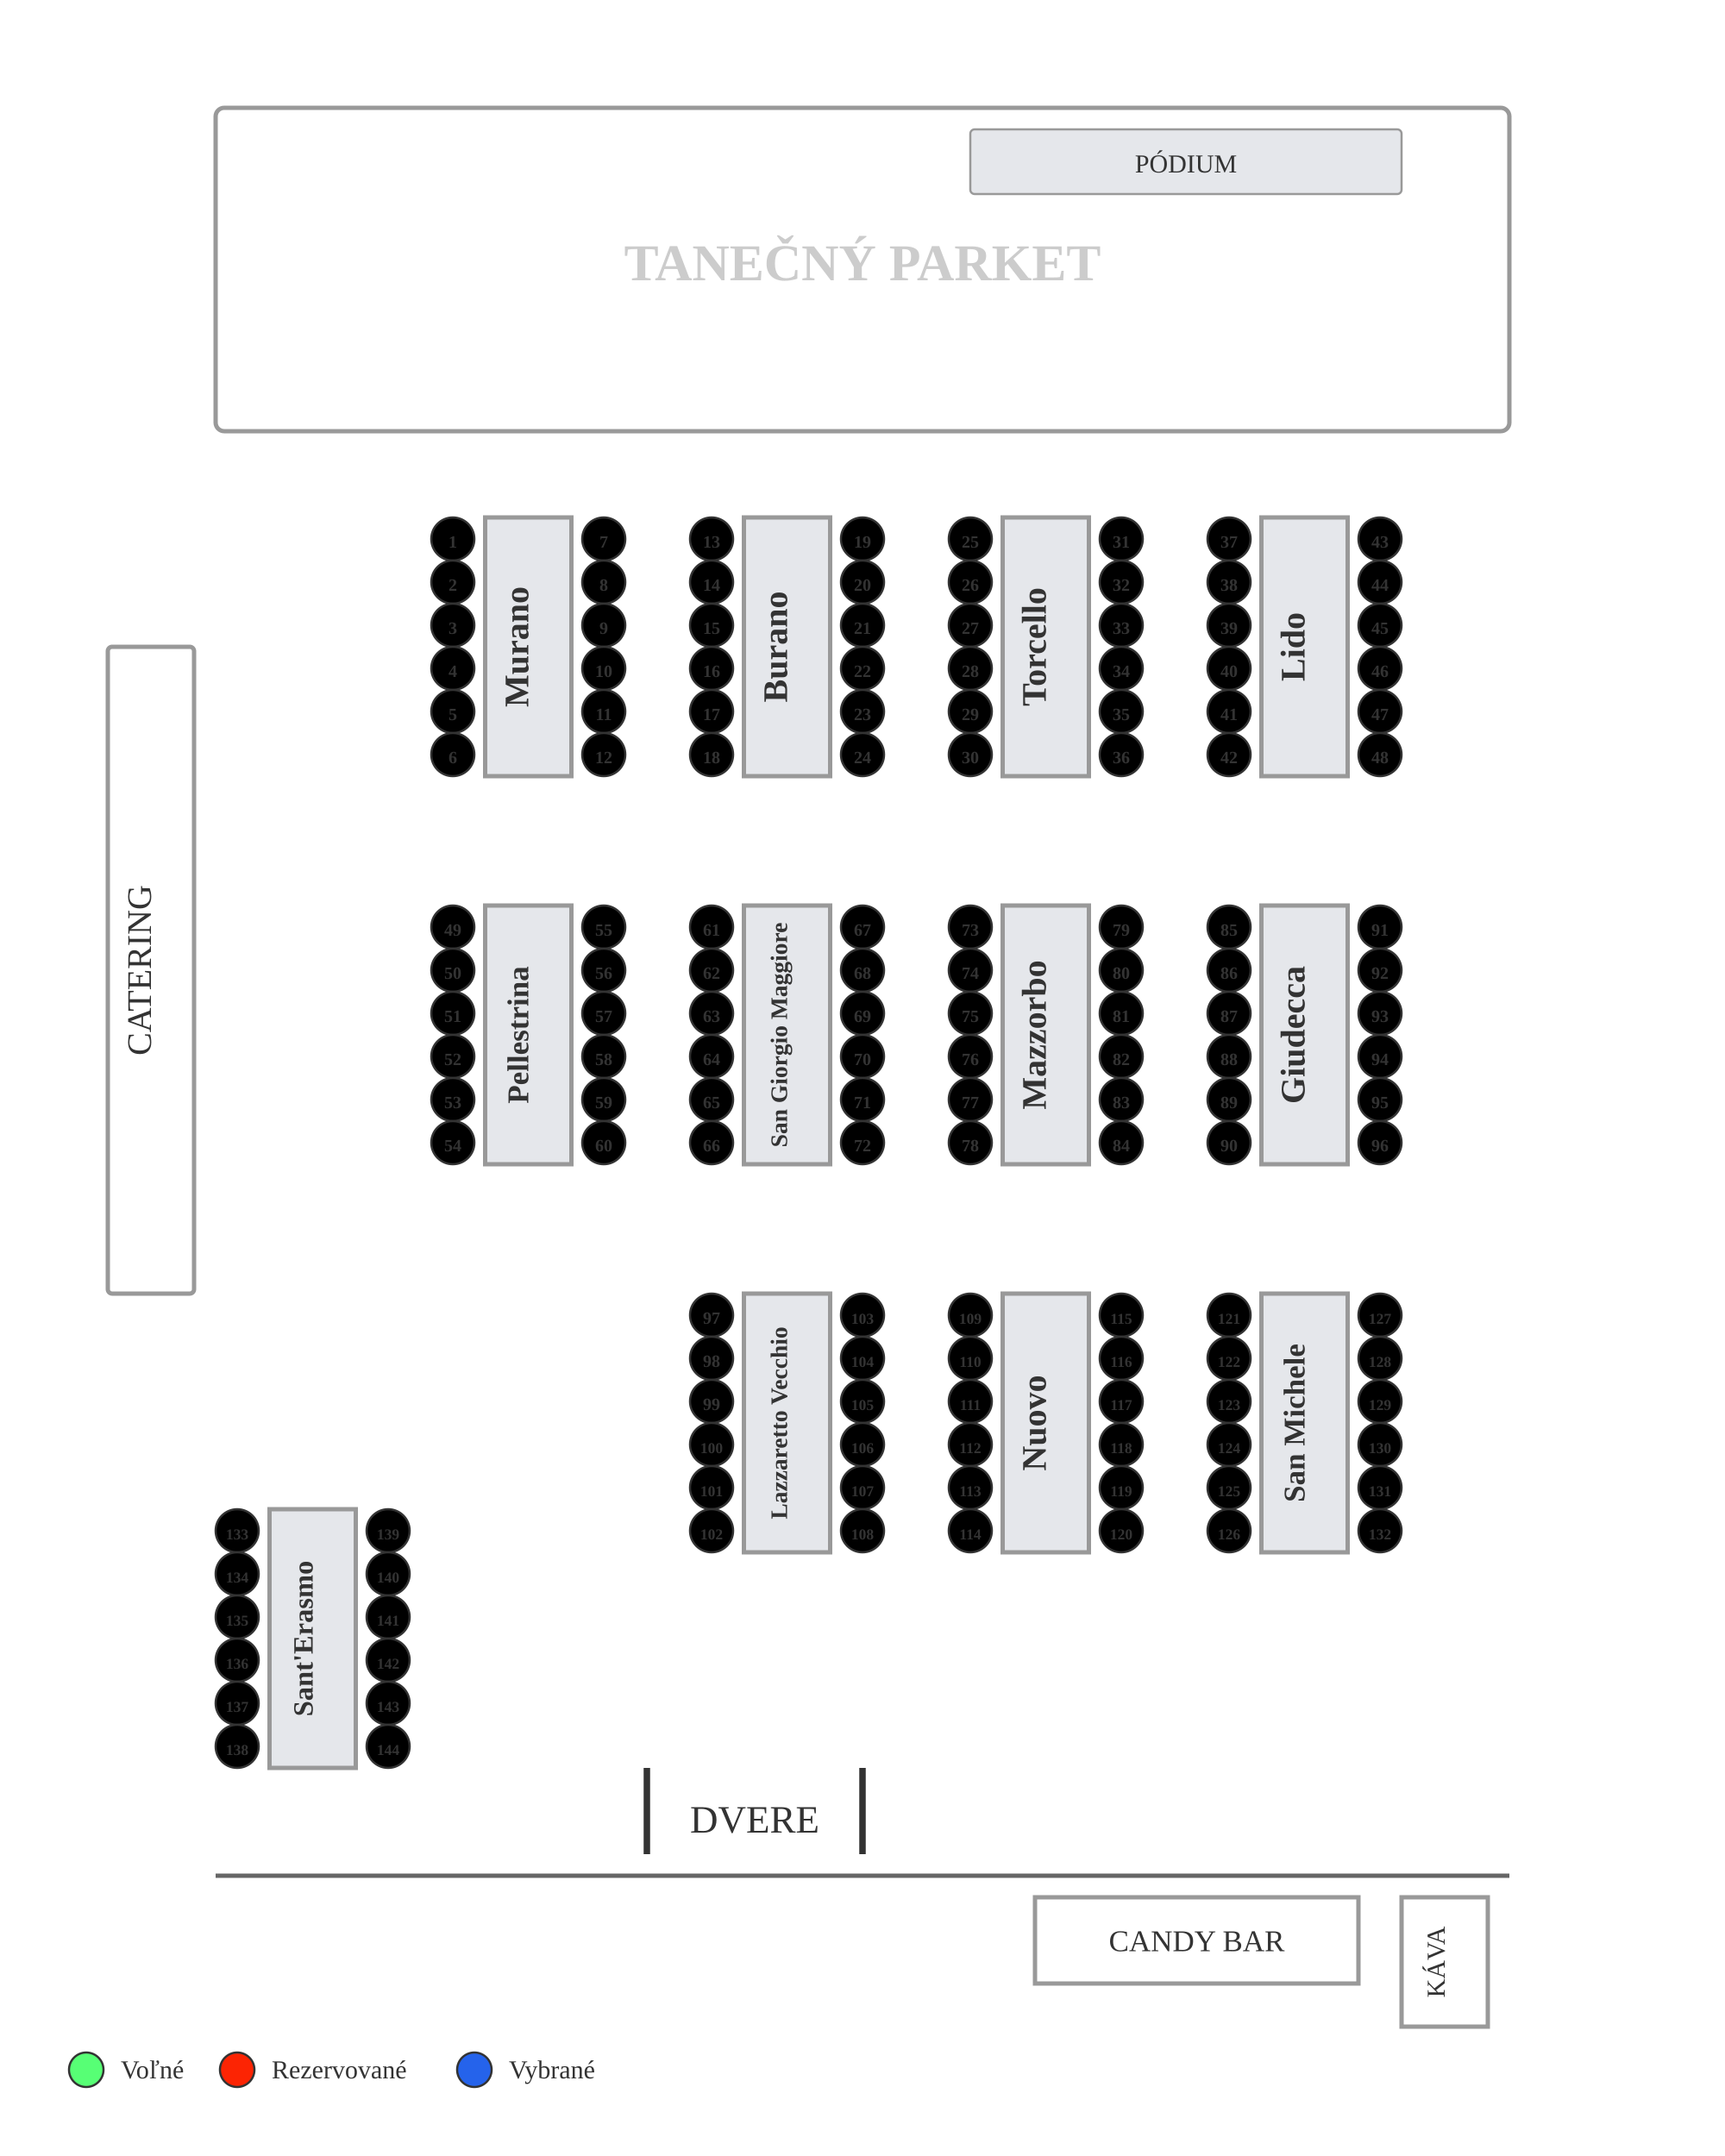
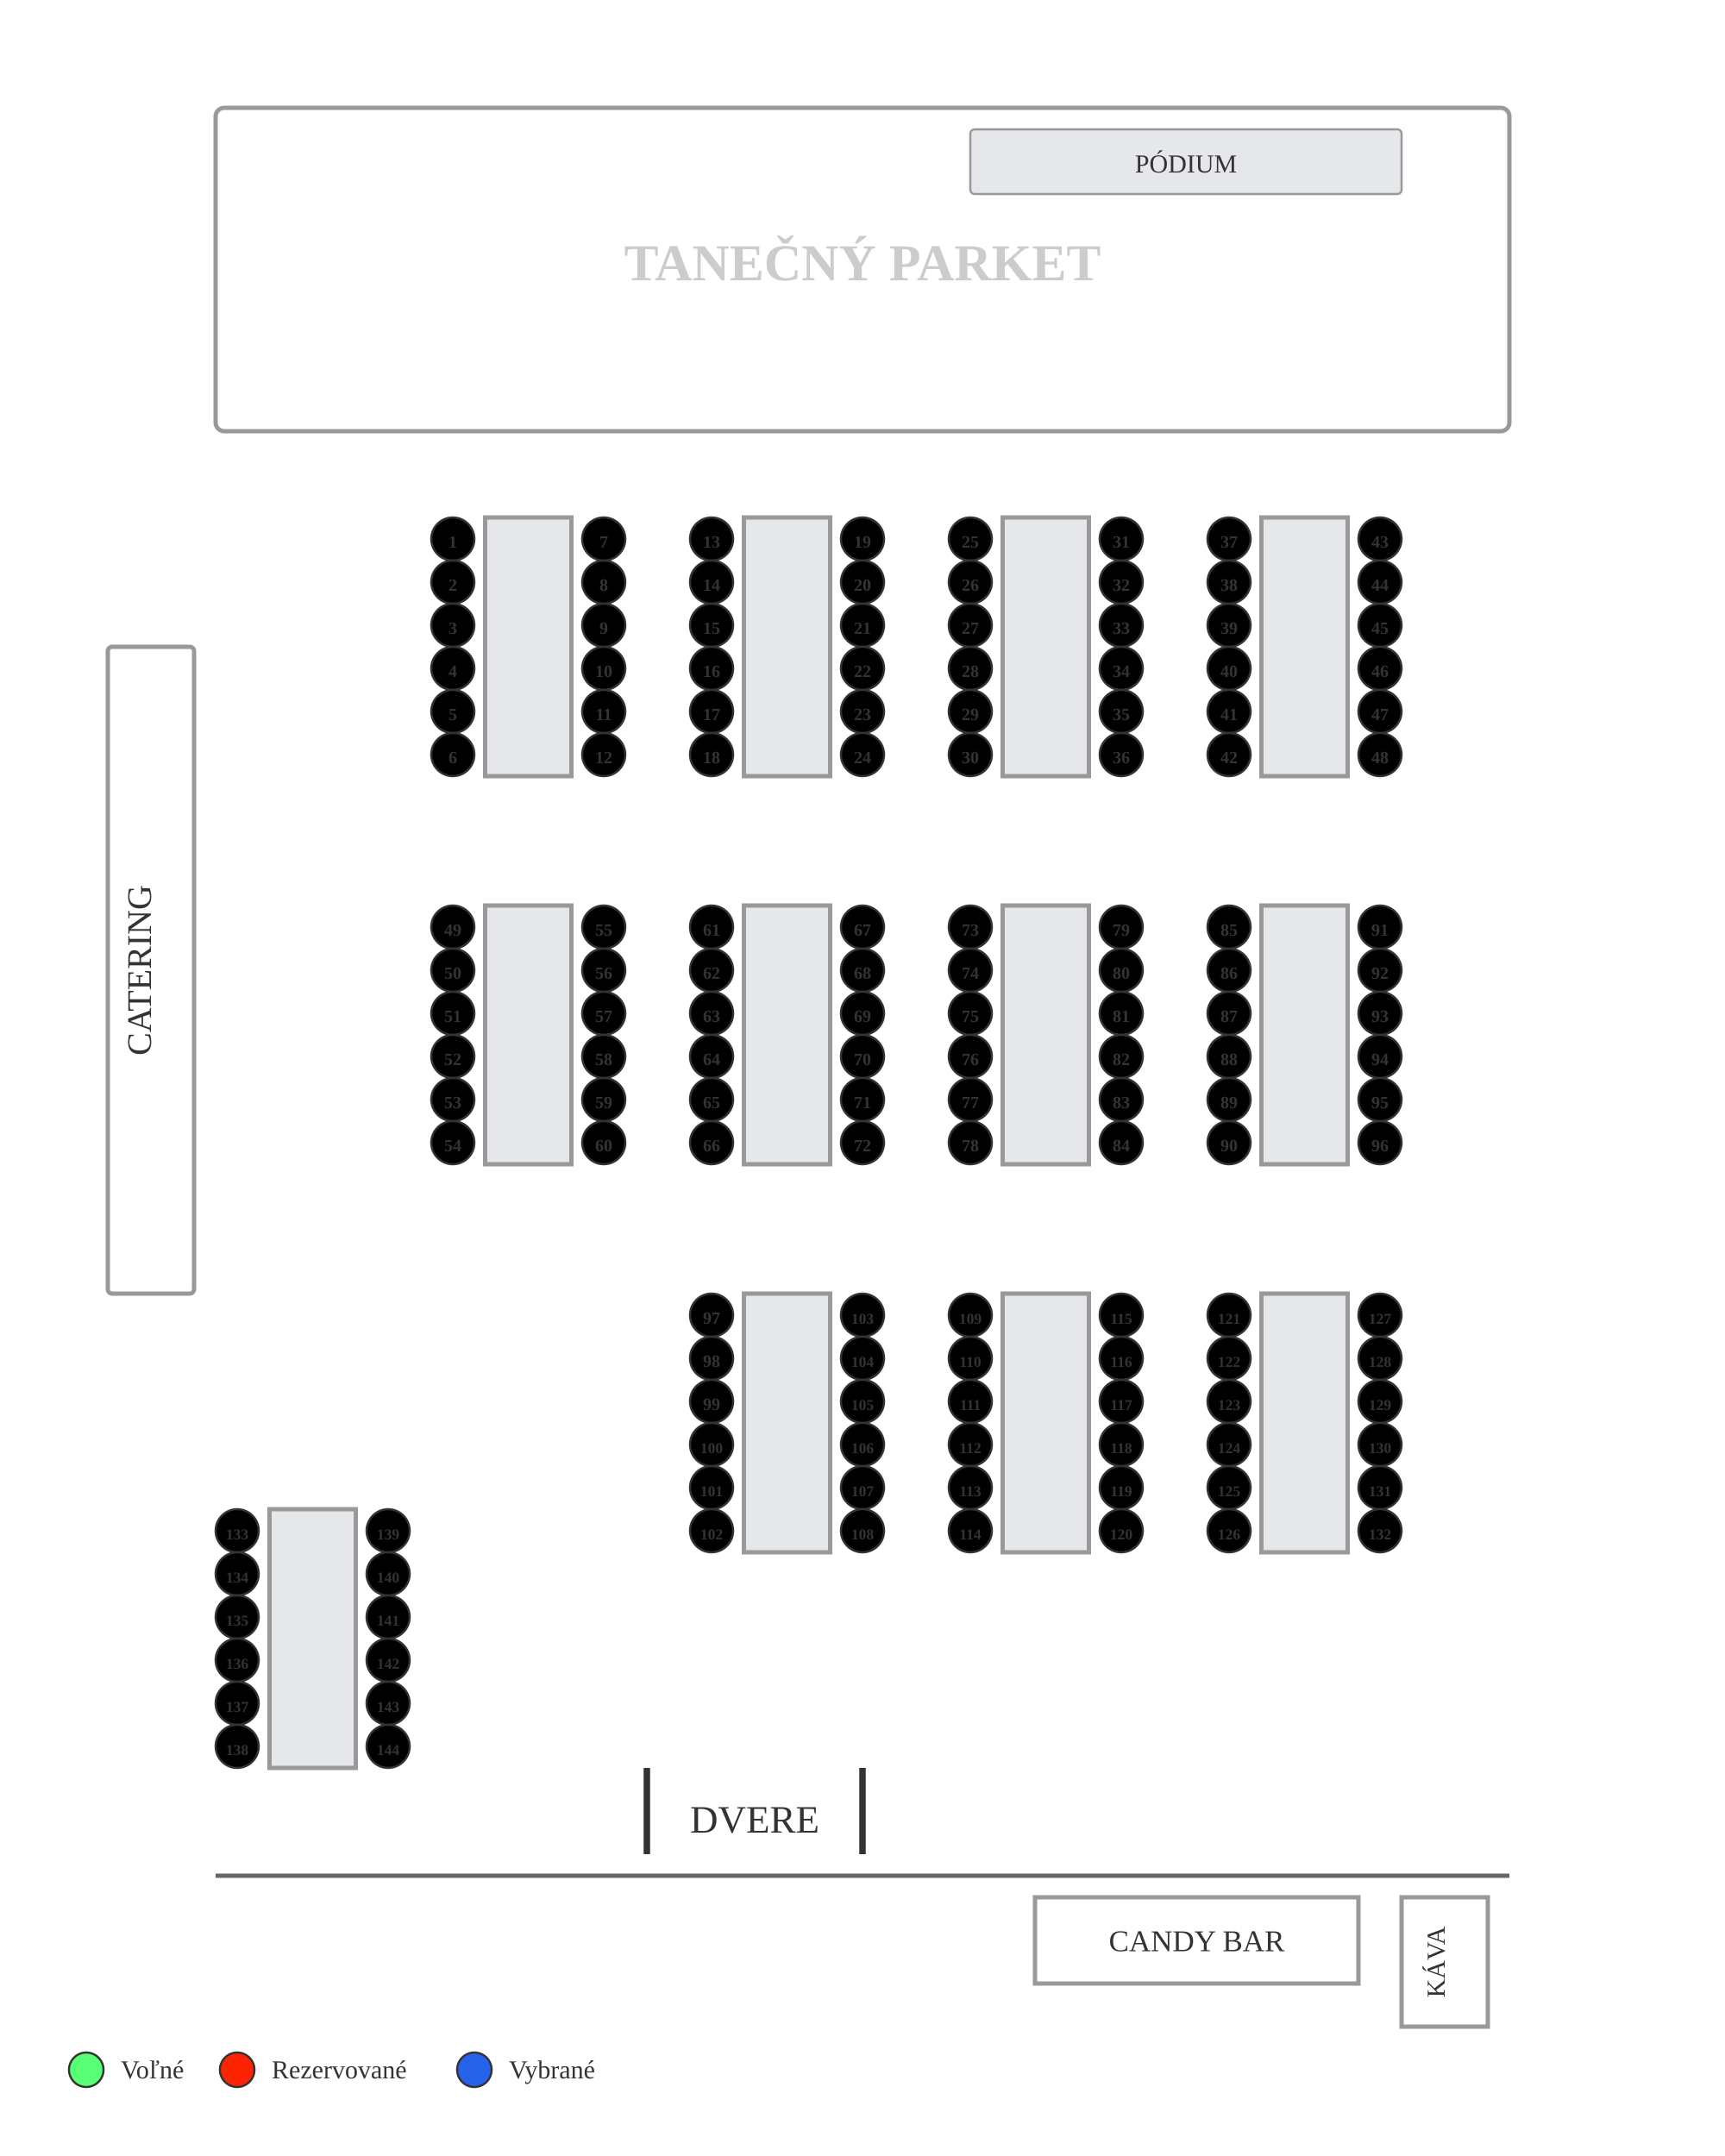
<svg xmlns="http://www.w3.org/2000/svg" version="1.1" viewBox="0 0 800 1000" width="800" height="1000" aria-labelledby="title desc" role="img">
  <rect x="0" y="0" width="800" height="1000" fill="#ffffff" />
  <rect x="100" y="50" width="600" height="150" rx="4" ry="4" fill="none" stroke="#999" stroke-width="2" />
  <text x="400" y="130" text-anchor="middle" font-size="24" font-weight="bold" fill="#999" opacity="0.5">TANEČNÝ PARKET</text>
  <rect x="450" y="60" width="200" height="30" rx="2" ry="2" fill="#e5e7eb" stroke="#999" />
  <text x="550" y="80" text-anchor="middle" font-size="12" fill="#333">PÓDIUM</text>
  <rect x="50" y="300" width="40" height="300" rx="2" ry="2" fill="none" stroke="#999" stroke-width="2" />
  <text x="70" y="450" transform="rotate(-90, 70, 450)" text-anchor="middle" font-size="16" fill="#333">CATERING</text>
  <text x="350" y="850" text-anchor="middle" font-size="18" fill="#333">DVERE</text>
  <line x1="300" y1="820" x2="300" y2="860" stroke="#333" stroke-width="3" />
  <line x1="400" y1="820" x2="400" y2="860" stroke="#333" stroke-width="3" />
  <line x1="100" y1="870" x2="700" y2="870" stroke="#666" stroke-width="2" />
  <rect x="480" y="880" width="150" height="40" fill="none" stroke="#999" stroke-width="2" />
  <text x="555" y="905" text-anchor="middle" font-size="14" fill="#333">CANDY BAR</text>
  <rect x="650" y="880" width="40" height="60" fill="none" stroke="#999" stroke-width="2" />
  <text x="670" y="910" transform="rotate(-90, 670, 910)" text-anchor="middle" font-size="12" fill="#333">KÁVA</text>
  <rect x="225" y="240" width="40" height="120" fill="#e5e7eb" stroke="#999" stroke-width="2" />
-   <text x="245" y="300" transform="rotate(-90, 245, 300)" text-anchor="middle" font-size="16" font-weight="bold" fill="#333">Murano</text>
  <circle class="seat" data-seat="1" cx="210" cy="250" r="10" stroke="#333" />
  <text x="210" y="254" text-anchor="middle" font-size="8" font-weight="bold" fill="#333">1</text>
  <circle class="seat" data-seat="2" cx="210" cy="270" r="10" stroke="#333" />
  <text x="210" y="274" text-anchor="middle" font-size="8" font-weight="bold" fill="#333">2</text>
  <circle class="seat" data-seat="3" cx="210" cy="290" r="10" stroke="#333" />
  <text x="210" y="294" text-anchor="middle" font-size="8" font-weight="bold" fill="#333">3</text>
  <circle class="seat" data-seat="4" cx="210" cy="310" r="10" stroke="#333" />
  <text x="210" y="314" text-anchor="middle" font-size="8" font-weight="bold" fill="#333">4</text>
  <circle class="seat" data-seat="5" cx="210" cy="330" r="10" stroke="#333" />
  <text x="210" y="334" text-anchor="middle" font-size="8" font-weight="bold" fill="#333">5</text>
  <circle class="seat" data-seat="6" cx="210" cy="350" r="10" stroke="#333" />
  <text x="210" y="354" text-anchor="middle" font-size="8" font-weight="bold" fill="#333">6</text>
  <circle class="seat" data-seat="7" cx="280" cy="250" r="10" stroke="#333" />
  <text x="280" y="254" text-anchor="middle" font-size="8" font-weight="bold" fill="#333">7</text>
  <circle class="seat" data-seat="8" cx="280" cy="270" r="10" stroke="#333" />
  <text x="280" y="274" text-anchor="middle" font-size="8" font-weight="bold" fill="#333">8</text>
  <circle class="seat" data-seat="9" cx="280" cy="290" r="10" stroke="#333" />
  <text x="280" y="294" text-anchor="middle" font-size="8" font-weight="bold" fill="#333">9</text>
  <circle class="seat" data-seat="10" cx="280" cy="310" r="10" stroke="#333" />
  <text x="280" y="314" text-anchor="middle" font-size="8" font-weight="bold" fill="#333">10</text>
  <circle class="seat" data-seat="11" cx="280" cy="330" r="10" stroke="#333" />
  <text x="280" y="334" text-anchor="middle" font-size="8" font-weight="bold" fill="#333">11</text>
  <circle class="seat" data-seat="12" cx="280" cy="350" r="10" stroke="#333" />
  <text x="280" y="354" text-anchor="middle" font-size="8" font-weight="bold" fill="#333">12</text>
  <rect x="345" y="240" width="40" height="120" fill="#e5e7eb" stroke="#999" stroke-width="2" />
-   <text x="365" y="300" transform="rotate(-90, 365, 300)" text-anchor="middle" font-size="16" font-weight="bold" fill="#333">Burano</text>
  <circle class="seat" data-seat="13" cx="330" cy="250" r="10" stroke="#333" />
  <text x="330" y="254" text-anchor="middle" font-size="8" font-weight="bold" fill="#333">13</text>
  <circle class="seat" data-seat="14" cx="330" cy="270" r="10" stroke="#333" />
  <text x="330" y="274" text-anchor="middle" font-size="8" font-weight="bold" fill="#333">14</text>
  <circle class="seat" data-seat="15" cx="330" cy="290" r="10" stroke="#333" />
  <text x="330" y="294" text-anchor="middle" font-size="8" font-weight="bold" fill="#333">15</text>
  <circle class="seat" data-seat="16" cx="330" cy="310" r="10" stroke="#333" />
  <text x="330" y="314" text-anchor="middle" font-size="8" font-weight="bold" fill="#333">16</text>
  <circle class="seat" data-seat="17" cx="330" cy="330" r="10" stroke="#333" />
  <text x="330" y="334" text-anchor="middle" font-size="8" font-weight="bold" fill="#333">17</text>
  <circle class="seat" data-seat="18" cx="330" cy="350" r="10" stroke="#333" />
  <text x="330" y="354" text-anchor="middle" font-size="8" font-weight="bold" fill="#333">18</text>
  <circle class="seat" data-seat="19" cx="400" cy="250" r="10" stroke="#333" />
  <text x="400" y="254" text-anchor="middle" font-size="8" font-weight="bold" fill="#333">19</text>
  <circle class="seat" data-seat="20" cx="400" cy="270" r="10" stroke="#333" />
  <text x="400" y="274" text-anchor="middle" font-size="8" font-weight="bold" fill="#333">20</text>
  <circle class="seat" data-seat="21" cx="400" cy="290" r="10" stroke="#333" />
  <text x="400" y="294" text-anchor="middle" font-size="8" font-weight="bold" fill="#333">21</text>
  <circle class="seat" data-seat="22" cx="400" cy="310" r="10" stroke="#333" />
  <text x="400" y="314" text-anchor="middle" font-size="8" font-weight="bold" fill="#333">22</text>
  <circle class="seat" data-seat="23" cx="400" cy="330" r="10" stroke="#333" />
  <text x="400" y="334" text-anchor="middle" font-size="8" font-weight="bold" fill="#333">23</text>
  <circle class="seat" data-seat="24" cx="400" cy="350" r="10" stroke="#333" />
  <text x="400" y="354" text-anchor="middle" font-size="8" font-weight="bold" fill="#333">24</text>
  <rect x="465" y="240" width="40" height="120" fill="#e5e7eb" stroke="#999" stroke-width="2" />
-   <text x="485" y="300" transform="rotate(-90, 485, 300)" text-anchor="middle" font-size="16" font-weight="bold" fill="#333">Torcello</text>
  <circle class="seat" data-seat="25" cx="450" cy="250" r="10" stroke="#333" />
  <text x="450" y="254" text-anchor="middle" font-size="8" font-weight="bold" fill="#333">25</text>
  <circle class="seat" data-seat="26" cx="450" cy="270" r="10" stroke="#333" />
  <text x="450" y="274" text-anchor="middle" font-size="8" font-weight="bold" fill="#333">26</text>
  <circle class="seat" data-seat="27" cx="450" cy="290" r="10" stroke="#333" />
  <text x="450" y="294" text-anchor="middle" font-size="8" font-weight="bold" fill="#333">27</text>
  <circle class="seat" data-seat="28" cx="450" cy="310" r="10" stroke="#333" />
  <text x="450" y="314" text-anchor="middle" font-size="8" font-weight="bold" fill="#333">28</text>
  <circle class="seat" data-seat="29" cx="450" cy="330" r="10" stroke="#333" />
  <text x="450" y="334" text-anchor="middle" font-size="8" font-weight="bold" fill="#333">29</text>
  <circle class="seat" data-seat="30" cx="450" cy="350" r="10" stroke="#333" />
  <text x="450" y="354" text-anchor="middle" font-size="8" font-weight="bold" fill="#333">30</text>
  <circle class="seat" data-seat="31" cx="520" cy="250" r="10" stroke="#333" />
  <text x="520" y="254" text-anchor="middle" font-size="8" font-weight="bold" fill="#333">31</text>
  <circle class="seat" data-seat="32" cx="520" cy="270" r="10" stroke="#333" />
  <text x="520" y="274" text-anchor="middle" font-size="8" font-weight="bold" fill="#333">32</text>
  <circle class="seat" data-seat="33" cx="520" cy="290" r="10" stroke="#333" />
  <text x="520" y="294" text-anchor="middle" font-size="8" font-weight="bold" fill="#333">33</text>
  <circle class="seat" data-seat="34" cx="520" cy="310" r="10" stroke="#333" />
  <text x="520" y="314" text-anchor="middle" font-size="8" font-weight="bold" fill="#333">34</text>
  <circle class="seat" data-seat="35" cx="520" cy="330" r="10" stroke="#333" />
  <text x="520" y="334" text-anchor="middle" font-size="8" font-weight="bold" fill="#333">35</text>
  <circle class="seat" data-seat="36" cx="520" cy="350" r="10" stroke="#333" />
  <text x="520" y="354" text-anchor="middle" font-size="8" font-weight="bold" fill="#333">36</text>
  <rect x="585" y="240" width="40" height="120" fill="#e5e7eb" stroke="#999" stroke-width="2" />
-   <text x="605" y="300" transform="rotate(-90, 605, 300)" text-anchor="middle" font-size="16" font-weight="bold" fill="#333">Lido</text>
  <circle class="seat" data-seat="37" cx="570" cy="250" r="10" stroke="#333" />
  <text x="570" y="254" text-anchor="middle" font-size="8" font-weight="bold" fill="#333">37</text>
  <circle class="seat" data-seat="38" cx="570" cy="270" r="10" stroke="#333" />
  <text x="570" y="274" text-anchor="middle" font-size="8" font-weight="bold" fill="#333">38</text>
  <circle class="seat" data-seat="39" cx="570" cy="290" r="10" stroke="#333" />
  <text x="570" y="294" text-anchor="middle" font-size="8" font-weight="bold" fill="#333">39</text>
  <circle class="seat" data-seat="40" cx="570" cy="310" r="10" stroke="#333" />
  <text x="570" y="314" text-anchor="middle" font-size="8" font-weight="bold" fill="#333">40</text>
  <circle class="seat" data-seat="41" cx="570" cy="330" r="10" stroke="#333" />
  <text x="570" y="334" text-anchor="middle" font-size="8" font-weight="bold" fill="#333">41</text>
  <circle class="seat" data-seat="42" cx="570" cy="350" r="10" stroke="#333" />
  <text x="570" y="354" text-anchor="middle" font-size="8" font-weight="bold" fill="#333">42</text>
  <circle class="seat" data-seat="43" cx="640" cy="250" r="10" stroke="#333" />
  <text x="640" y="254" text-anchor="middle" font-size="8" font-weight="bold" fill="#333">43</text>
  <circle class="seat" data-seat="44" cx="640" cy="270" r="10" stroke="#333" />
  <text x="640" y="274" text-anchor="middle" font-size="8" font-weight="bold" fill="#333">44</text>
  <circle class="seat" data-seat="45" cx="640" cy="290" r="10" stroke="#333" />
  <text x="640" y="294" text-anchor="middle" font-size="8" font-weight="bold" fill="#333">45</text>
  <circle class="seat" data-seat="46" cx="640" cy="310" r="10" stroke="#333" />
  <text x="640" y="314" text-anchor="middle" font-size="8" font-weight="bold" fill="#333">46</text>
  <circle class="seat" data-seat="47" cx="640" cy="330" r="10" stroke="#333" />
  <text x="640" y="334" text-anchor="middle" font-size="8" font-weight="bold" fill="#333">47</text>
  <circle class="seat" data-seat="48" cx="640" cy="350" r="10" stroke="#333" />
  <text x="640" y="354" text-anchor="middle" font-size="8" font-weight="bold" fill="#333">48</text>
  <rect x="225" y="420" width="40" height="120" fill="#e5e7eb" stroke="#999" stroke-width="2" />
-   <text x="245" y="480" transform="rotate(-90, 245, 480)" text-anchor="middle" font-size="14" font-weight="bold" fill="#333">Pellestrina</text>
  <circle class="seat" data-seat="49" cx="210" cy="430" r="10" stroke="#333" />
  <text x="210" y="434" text-anchor="middle" font-size="8" font-weight="bold" fill="#333">49</text>
  <circle class="seat" data-seat="50" cx="210" cy="450" r="10" stroke="#333" />
  <text x="210" y="454" text-anchor="middle" font-size="8" font-weight="bold" fill="#333">50</text>
  <circle class="seat" data-seat="51" cx="210" cy="470" r="10" stroke="#333" />
  <text x="210" y="474" text-anchor="middle" font-size="8" font-weight="bold" fill="#333">51</text>
  <circle class="seat" data-seat="52" cx="210" cy="490" r="10" stroke="#333" />
  <text x="210" y="494" text-anchor="middle" font-size="8" font-weight="bold" fill="#333">52</text>
  <circle class="seat" data-seat="53" cx="210" cy="510" r="10" stroke="#333" />
  <text x="210" y="514" text-anchor="middle" font-size="8" font-weight="bold" fill="#333">53</text>
  <circle class="seat" data-seat="54" cx="210" cy="530" r="10" stroke="#333" />
  <text x="210" y="534" text-anchor="middle" font-size="8" font-weight="bold" fill="#333">54</text>
  <circle class="seat" data-seat="55" cx="280" cy="430" r="10" stroke="#333" />
  <text x="280" y="434" text-anchor="middle" font-size="8" font-weight="bold" fill="#333">55</text>
  <circle class="seat" data-seat="56" cx="280" cy="450" r="10" stroke="#333" />
  <text x="280" y="454" text-anchor="middle" font-size="8" font-weight="bold" fill="#333">56</text>
  <circle class="seat" data-seat="57" cx="280" cy="470" r="10" stroke="#333" />
  <text x="280" y="474" text-anchor="middle" font-size="8" font-weight="bold" fill="#333">57</text>
  <circle class="seat" data-seat="58" cx="280" cy="490" r="10" stroke="#333" />
  <text x="280" y="494" text-anchor="middle" font-size="8" font-weight="bold" fill="#333">58</text>
  <circle class="seat" data-seat="59" cx="280" cy="510" r="10" stroke="#333" />
  <text x="280" y="514" text-anchor="middle" font-size="8" font-weight="bold" fill="#333">59</text>
  <circle class="seat" data-seat="60" cx="280" cy="530" r="10" stroke="#333" />
  <text x="280" y="534" text-anchor="middle" font-size="8" font-weight="bold" fill="#333">60</text>
  <rect x="345" y="420" width="40" height="120" fill="#e5e7eb" stroke="#999" stroke-width="2" />
-   <text x="365" y="480" transform="rotate(-90, 365, 480)" text-anchor="middle" font-size="11" font-weight="bold" fill="#333">San Giorgio Maggiore</text>
  <circle class="seat" data-seat="61" cx="330" cy="430" r="10" stroke="#333" />
  <text x="330" y="434" text-anchor="middle" font-size="8" font-weight="bold" fill="#333">61</text>
  <circle class="seat" data-seat="62" cx="330" cy="450" r="10" stroke="#333" />
  <text x="330" y="454" text-anchor="middle" font-size="8" font-weight="bold" fill="#333">62</text>
  <circle class="seat" data-seat="63" cx="330" cy="470" r="10" stroke="#333" />
  <text x="330" y="474" text-anchor="middle" font-size="8" font-weight="bold" fill="#333">63</text>
  <circle class="seat" data-seat="64" cx="330" cy="490" r="10" stroke="#333" />
  <text x="330" y="494" text-anchor="middle" font-size="8" font-weight="bold" fill="#333">64</text>
  <circle class="seat" data-seat="65" cx="330" cy="510" r="10" stroke="#333" />
  <text x="330" y="514" text-anchor="middle" font-size="8" font-weight="bold" fill="#333">65</text>
  <circle class="seat" data-seat="66" cx="330" cy="530" r="10" stroke="#333" />
  <text x="330" y="534" text-anchor="middle" font-size="8" font-weight="bold" fill="#333">66</text>
  <circle class="seat" data-seat="67" cx="400" cy="430" r="10" stroke="#333" />
  <text x="400" y="434" text-anchor="middle" font-size="8" font-weight="bold" fill="#333">67</text>
  <circle class="seat" data-seat="68" cx="400" cy="450" r="10" stroke="#333" />
  <text x="400" y="454" text-anchor="middle" font-size="8" font-weight="bold" fill="#333">68</text>
  <circle class="seat" data-seat="69" cx="400" cy="470" r="10" stroke="#333" />
  <text x="400" y="474" text-anchor="middle" font-size="8" font-weight="bold" fill="#333">69</text>
  <circle class="seat" data-seat="70" cx="400" cy="490" r="10" stroke="#333" />
  <text x="400" y="494" text-anchor="middle" font-size="8" font-weight="bold" fill="#333">70</text>
  <circle class="seat" data-seat="71" cx="400" cy="510" r="10" stroke="#333" />
  <text x="400" y="514" text-anchor="middle" font-size="8" font-weight="bold" fill="#333">71</text>
  <circle class="seat" data-seat="72" cx="400" cy="530" r="10" stroke="#333" />
  <text x="400" y="534" text-anchor="middle" font-size="8" font-weight="bold" fill="#333">72</text>
  <rect x="465" y="420" width="40" height="120" fill="#e5e7eb" stroke="#999" stroke-width="2" />
-   <text x="485" y="480" transform="rotate(-90, 485, 480)" text-anchor="middle" font-size="16" font-weight="bold" fill="#333">Mazzorbo</text>
  <circle class="seat" data-seat="73" cx="450" cy="430" r="10" stroke="#333" />
  <text x="450" y="434" text-anchor="middle" font-size="8" font-weight="bold" fill="#333">73</text>
  <circle class="seat" data-seat="74" cx="450" cy="450" r="10" stroke="#333" />
  <text x="450" y="454" text-anchor="middle" font-size="8" font-weight="bold" fill="#333">74</text>
  <circle class="seat" data-seat="75" cx="450" cy="470" r="10" stroke="#333" />
  <text x="450" y="474" text-anchor="middle" font-size="8" font-weight="bold" fill="#333">75</text>
  <circle class="seat" data-seat="76" cx="450" cy="490" r="10" stroke="#333" />
  <text x="450" y="494" text-anchor="middle" font-size="8" font-weight="bold" fill="#333">76</text>
  <circle class="seat" data-seat="77" cx="450" cy="510" r="10" stroke="#333" />
  <text x="450" y="514" text-anchor="middle" font-size="8" font-weight="bold" fill="#333">77</text>
  <circle class="seat" data-seat="78" cx="450" cy="530" r="10" stroke="#333" />
  <text x="450" y="534" text-anchor="middle" font-size="8" font-weight="bold" fill="#333">78</text>
  <circle class="seat" data-seat="79" cx="520" cy="430" r="10" stroke="#333" />
  <text x="520" y="434" text-anchor="middle" font-size="8" font-weight="bold" fill="#333">79</text>
  <circle class="seat" data-seat="80" cx="520" cy="450" r="10" stroke="#333" />
  <text x="520" y="454" text-anchor="middle" font-size="8" font-weight="bold" fill="#333">80</text>
  <circle class="seat" data-seat="81" cx="520" cy="470" r="10" stroke="#333" />
  <text x="520" y="474" text-anchor="middle" font-size="8" font-weight="bold" fill="#333">81</text>
  <circle class="seat" data-seat="82" cx="520" cy="490" r="10" stroke="#333" />
  <text x="520" y="494" text-anchor="middle" font-size="8" font-weight="bold" fill="#333">82</text>
  <circle class="seat" data-seat="83" cx="520" cy="510" r="10" stroke="#333" />
  <text x="520" y="514" text-anchor="middle" font-size="8" font-weight="bold" fill="#333">83</text>
  <circle class="seat" data-seat="84" cx="520" cy="530" r="10" stroke="#333" />
  <text x="520" y="534" text-anchor="middle" font-size="8" font-weight="bold" fill="#333">84</text>
  <rect x="585" y="420" width="40" height="120" fill="#e5e7eb" stroke="#999" stroke-width="2" />
-   <text x="605" y="480" transform="rotate(-90, 605, 480)" text-anchor="middle" font-size="16" font-weight="bold" fill="#333">Giudecca</text>
  <circle class="seat" data-seat="85" cx="570" cy="430" r="10" stroke="#333" />
  <text x="570" y="434" text-anchor="middle" font-size="8" font-weight="bold" fill="#333">85</text>
  <circle class="seat" data-seat="86" cx="570" cy="450" r="10" stroke="#333" />
  <text x="570" y="454" text-anchor="middle" font-size="8" font-weight="bold" fill="#333">86</text>
  <circle class="seat" data-seat="87" cx="570" cy="470" r="10" stroke="#333" />
  <text x="570" y="474" text-anchor="middle" font-size="8" font-weight="bold" fill="#333">87</text>
  <circle class="seat" data-seat="88" cx="570" cy="490" r="10" stroke="#333" />
  <text x="570" y="494" text-anchor="middle" font-size="8" font-weight="bold" fill="#333">88</text>
  <circle class="seat" data-seat="89" cx="570" cy="510" r="10" stroke="#333" />
  <text x="570" y="514" text-anchor="middle" font-size="8" font-weight="bold" fill="#333">89</text>
  <circle class="seat" data-seat="90" cx="570" cy="530" r="10" stroke="#333" />
  <text x="570" y="534" text-anchor="middle" font-size="8" font-weight="bold" fill="#333">90</text>
  <circle class="seat" data-seat="91" cx="640" cy="430" r="10" stroke="#333" />
  <text x="640" y="434" text-anchor="middle" font-size="8" font-weight="bold" fill="#333">91</text>
  <circle class="seat" data-seat="92" cx="640" cy="450" r="10" stroke="#333" />
  <text x="640" y="454" text-anchor="middle" font-size="8" font-weight="bold" fill="#333">92</text>
  <circle class="seat" data-seat="93" cx="640" cy="470" r="10" stroke="#333" />
  <text x="640" y="474" text-anchor="middle" font-size="8" font-weight="bold" fill="#333">93</text>
  <circle class="seat" data-seat="94" cx="640" cy="490" r="10" stroke="#333" />
  <text x="640" y="494" text-anchor="middle" font-size="8" font-weight="bold" fill="#333">94</text>
  <circle class="seat" data-seat="95" cx="640" cy="510" r="10" stroke="#333" />
  <text x="640" y="514" text-anchor="middle" font-size="8" font-weight="bold" fill="#333">95</text>
  <circle class="seat" data-seat="96" cx="640" cy="530" r="10" stroke="#333" />
  <text x="640" y="534" text-anchor="middle" font-size="8" font-weight="bold" fill="#333">96</text>
  <rect x="345" y="600" width="40" height="120" fill="#e5e7eb" stroke="#999" stroke-width="2" />
-   <text x="365" y="660" transform="rotate(-90, 365, 660)" text-anchor="middle" font-size="11" font-weight="bold" fill="#333">Lazzaretto Vecchio</text>
  <circle class="seat" data-seat="97" cx="330" cy="610" r="10" stroke="#333" />
  <text x="330" y="614" text-anchor="middle" font-size="8" font-weight="bold" fill="#333">97</text>
  <circle class="seat" data-seat="98" cx="330" cy="630" r="10" stroke="#333" />
  <text x="330" y="634" text-anchor="middle" font-size="8" font-weight="bold" fill="#333">98</text>
  <circle class="seat" data-seat="99" cx="330" cy="650" r="10" stroke="#333" />
  <text x="330" y="654" text-anchor="middle" font-size="8" font-weight="bold" fill="#333">99</text>
  <circle class="seat" data-seat="100" cx="330" cy="670" r="10" stroke="#333" />
  <text x="330" y="674" text-anchor="middle" font-size="7" font-weight="bold" fill="#333">100</text>
  <circle class="seat" data-seat="101" cx="330" cy="690" r="10" stroke="#333" />
  <text x="330" y="694" text-anchor="middle" font-size="7" font-weight="bold" fill="#333">101</text>
  <circle class="seat" data-seat="102" cx="330" cy="710" r="10" stroke="#333" />
  <text x="330" y="714" text-anchor="middle" font-size="7" font-weight="bold" fill="#333">102</text>
  <circle class="seat" data-seat="103" cx="400" cy="610" r="10" stroke="#333" />
  <text x="400" y="614" text-anchor="middle" font-size="7" font-weight="bold" fill="#333">103</text>
  <circle class="seat" data-seat="104" cx="400" cy="630" r="10" stroke="#333" />
  <text x="400" y="634" text-anchor="middle" font-size="7" font-weight="bold" fill="#333">104</text>
  <circle class="seat" data-seat="105" cx="400" cy="650" r="10" stroke="#333" />
  <text x="400" y="654" text-anchor="middle" font-size="7" font-weight="bold" fill="#333">105</text>
  <circle class="seat" data-seat="106" cx="400" cy="670" r="10" stroke="#333" />
  <text x="400" y="674" text-anchor="middle" font-size="7" font-weight="bold" fill="#333">106</text>
  <circle class="seat" data-seat="107" cx="400" cy="690" r="10" stroke="#333" />
  <text x="400" y="694" text-anchor="middle" font-size="7" font-weight="bold" fill="#333">107</text>
  <circle class="seat" data-seat="108" cx="400" cy="710" r="10" stroke="#333" />
  <text x="400" y="714" text-anchor="middle" font-size="7" font-weight="bold" fill="#333">108</text>
  <rect x="465" y="600" width="40" height="120" fill="#e5e7eb" stroke="#999" stroke-width="2" />
-   <text x="485" y="660" transform="rotate(-90, 485, 660)" text-anchor="middle" font-size="16" font-weight="bold" fill="#333">Nuovo</text>
  <circle class="seat" data-seat="109" cx="450" cy="610" r="10" stroke="#333" />
  <text x="450" y="614" text-anchor="middle" font-size="7" font-weight="bold" fill="#333">109</text>
  <circle class="seat" data-seat="110" cx="450" cy="630" r="10" stroke="#333" />
  <text x="450" y="634" text-anchor="middle" font-size="7" font-weight="bold" fill="#333">110</text>
  <circle class="seat" data-seat="111" cx="450" cy="650" r="10" stroke="#333" />
  <text x="450" y="654" text-anchor="middle" font-size="7" font-weight="bold" fill="#333">111</text>
  <circle class="seat" data-seat="112" cx="450" cy="670" r="10" stroke="#333" />
  <text x="450" y="674" text-anchor="middle" font-size="7" font-weight="bold" fill="#333">112</text>
  <circle class="seat" data-seat="113" cx="450" cy="690" r="10" stroke="#333" />
  <text x="450" y="694" text-anchor="middle" font-size="7" font-weight="bold" fill="#333">113</text>
  <circle class="seat" data-seat="114" cx="450" cy="710" r="10" stroke="#333" />
  <text x="450" y="714" text-anchor="middle" font-size="7" font-weight="bold" fill="#333">114</text>
  <circle class="seat" data-seat="115" cx="520" cy="610" r="10" stroke="#333" />
  <text x="520" y="614" text-anchor="middle" font-size="7" font-weight="bold" fill="#333">115</text>
  <circle class="seat" data-seat="116" cx="520" cy="630" r="10" stroke="#333" />
  <text x="520" y="634" text-anchor="middle" font-size="7" font-weight="bold" fill="#333">116</text>
  <circle class="seat" data-seat="117" cx="520" cy="650" r="10" stroke="#333" />
  <text x="520" y="654" text-anchor="middle" font-size="7" font-weight="bold" fill="#333">117</text>
  <circle class="seat" data-seat="118" cx="520" cy="670" r="10" stroke="#333" />
  <text x="520" y="674" text-anchor="middle" font-size="7" font-weight="bold" fill="#333">118</text>
  <circle class="seat" data-seat="119" cx="520" cy="690" r="10" stroke="#333" />
  <text x="520" y="694" text-anchor="middle" font-size="7" font-weight="bold" fill="#333">119</text>
  <circle class="seat" data-seat="120" cx="520" cy="710" r="10" stroke="#333" />
  <text x="520" y="714" text-anchor="middle" font-size="7" font-weight="bold" fill="#333">120</text>
  <rect x="585" y="600" width="40" height="120" fill="#e5e7eb" stroke="#999" stroke-width="2" />
-   <text x="605" y="660" transform="rotate(-90, 605, 660)" text-anchor="middle" font-size="14" font-weight="bold" fill="#333">San Michele</text>
  <circle class="seat" data-seat="121" cx="570" cy="610" r="10" stroke="#333" />
  <text x="570" y="614" text-anchor="middle" font-size="7" font-weight="bold" fill="#333">121</text>
  <circle class="seat" data-seat="122" cx="570" cy="630" r="10" stroke="#333" />
  <text x="570" y="634" text-anchor="middle" font-size="7" font-weight="bold" fill="#333">122</text>
  <circle class="seat" data-seat="123" cx="570" cy="650" r="10" stroke="#333" />
  <text x="570" y="654" text-anchor="middle" font-size="7" font-weight="bold" fill="#333">123</text>
  <circle class="seat" data-seat="124" cx="570" cy="670" r="10" stroke="#333" />
  <text x="570" y="674" text-anchor="middle" font-size="7" font-weight="bold" fill="#333">124</text>
  <circle class="seat" data-seat="125" cx="570" cy="690" r="10" stroke="#333" />
  <text x="570" y="694" text-anchor="middle" font-size="7" font-weight="bold" fill="#333">125</text>
  <circle class="seat" data-seat="126" cx="570" cy="710" r="10" stroke="#333" />
  <text x="570" y="714" text-anchor="middle" font-size="7" font-weight="bold" fill="#333">126</text>
  <circle class="seat" data-seat="127" cx="640" cy="610" r="10" stroke="#333" />
  <text x="640" y="614" text-anchor="middle" font-size="7" font-weight="bold" fill="#333">127</text>
  <circle class="seat" data-seat="128" cx="640" cy="630" r="10" stroke="#333" />
  <text x="640" y="634" text-anchor="middle" font-size="7" font-weight="bold" fill="#333">128</text>
  <circle class="seat" data-seat="129" cx="640" cy="650" r="10" stroke="#333" />
  <text x="640" y="654" text-anchor="middle" font-size="7" font-weight="bold" fill="#333">129</text>
  <circle class="seat" data-seat="130" cx="640" cy="670" r="10" stroke="#333" />
  <text x="640" y="674" text-anchor="middle" font-size="7" font-weight="bold" fill="#333">130</text>
  <circle class="seat" data-seat="131" cx="640" cy="690" r="10" stroke="#333" />
  <text x="640" y="694" text-anchor="middle" font-size="7" font-weight="bold" fill="#333">131</text>
  <circle class="seat" data-seat="132" cx="640" cy="710" r="10" stroke="#333" />
  <text x="640" y="714" text-anchor="middle" font-size="7" font-weight="bold" fill="#333">132</text>
  <rect x="125" y="700" width="40" height="120" fill="#e5e7eb" stroke="#999" stroke-width="2" />
-   <text x="145" y="760" transform="rotate(-90, 145, 760)" text-anchor="middle" font-size="13" font-weight="bold" fill="#333">Sant'Erasmo</text>
  <circle class="seat" data-seat="133" cx="110" cy="710" r="10" stroke="#333" />
  <text x="110" y="714" text-anchor="middle" font-size="7" font-weight="bold" fill="#333">133</text>
  <circle class="seat" data-seat="134" cx="110" cy="730" r="10" stroke="#333" />
  <text x="110" y="734" text-anchor="middle" font-size="7" font-weight="bold" fill="#333">134</text>
  <circle class="seat" data-seat="135" cx="110" cy="750" r="10" stroke="#333" />
  <text x="110" y="754" text-anchor="middle" font-size="7" font-weight="bold" fill="#333">135</text>
  <circle class="seat" data-seat="136" cx="110" cy="770" r="10" stroke="#333" />
  <text x="110" y="774" text-anchor="middle" font-size="7" font-weight="bold" fill="#333">136</text>
  <circle class="seat" data-seat="137" cx="110" cy="790" r="10" stroke="#333" />
  <text x="110" y="794" text-anchor="middle" font-size="7" font-weight="bold" fill="#333">137</text>
  <circle class="seat" data-seat="138" cx="110" cy="810" r="10" stroke="#333" />
  <text x="110" y="814" text-anchor="middle" font-size="7" font-weight="bold" fill="#333">138</text>
  <circle class="seat" data-seat="139" cx="180" cy="710" r="10" stroke="#333" />
  <text x="180" y="714" text-anchor="middle" font-size="7" font-weight="bold" fill="#333">139</text>
  <circle class="seat" data-seat="140" cx="180" cy="730" r="10" stroke="#333" />
  <text x="180" y="734" text-anchor="middle" font-size="7" font-weight="bold" fill="#333">140</text>
  <circle class="seat" data-seat="141" cx="180" cy="750" r="10" stroke="#333" />
  <text x="180" y="754" text-anchor="middle" font-size="7" font-weight="bold" fill="#333">141</text>
  <circle class="seat" data-seat="142" cx="180" cy="770" r="10" stroke="#333" />
  <text x="180" y="774" text-anchor="middle" font-size="7" font-weight="bold" fill="#333">142</text>
  <circle class="seat" data-seat="143" cx="180" cy="790" r="10" stroke="#333" />
  <text x="180" y="794" text-anchor="middle" font-size="7" font-weight="bold" fill="#333">143</text>
  <circle class="seat" data-seat="144" cx="180" cy="810" r="10" stroke="#333" />
  <text x="180" y="814" text-anchor="middle" font-size="7" font-weight="bold" fill="#333">144</text>
  <g transform="translate(30, 950)">
    <circle cx="10" cy="10" r="8" fill="#57ff75" stroke="#333" />
    <text x="26" y="14" font-size="12" fill="#333">Voľné</text>
    <circle cx="80" cy="10" r="8" fill="#fc2403" stroke="#333" />
    <text x="96" y="14" font-size="12" fill="#333">Rezervované</text>
    <circle cx="190" cy="10" r="8" fill="#2563eb" stroke="#333" />
    <text x="206" y="14" font-size="12" fill="#333">Vybrané</text>
  </g>
</svg>
